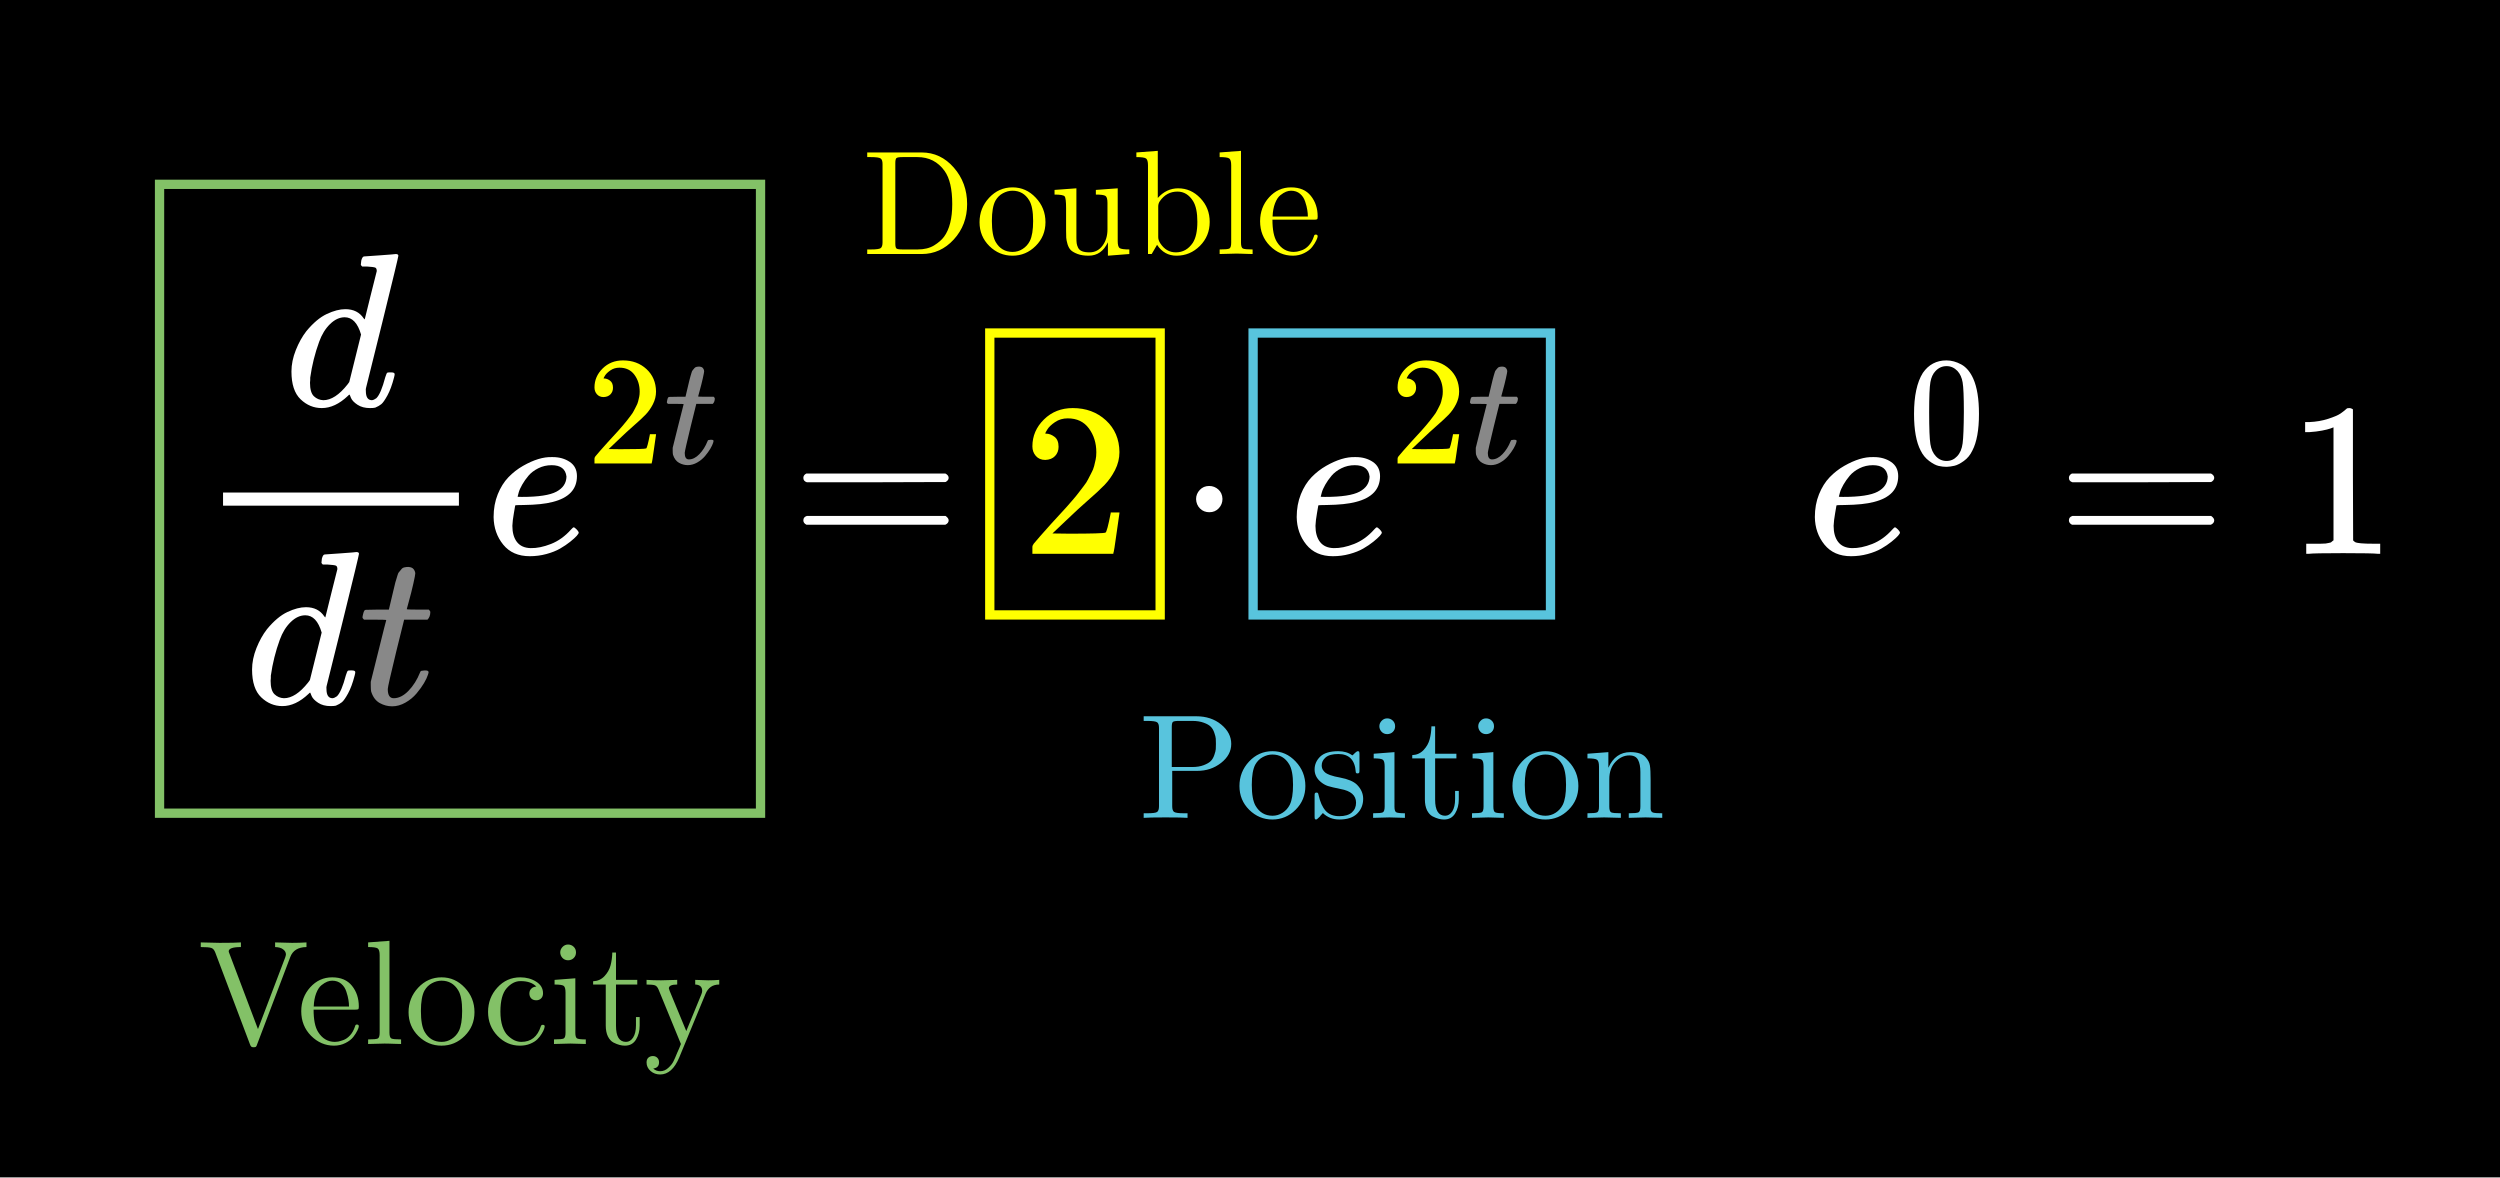
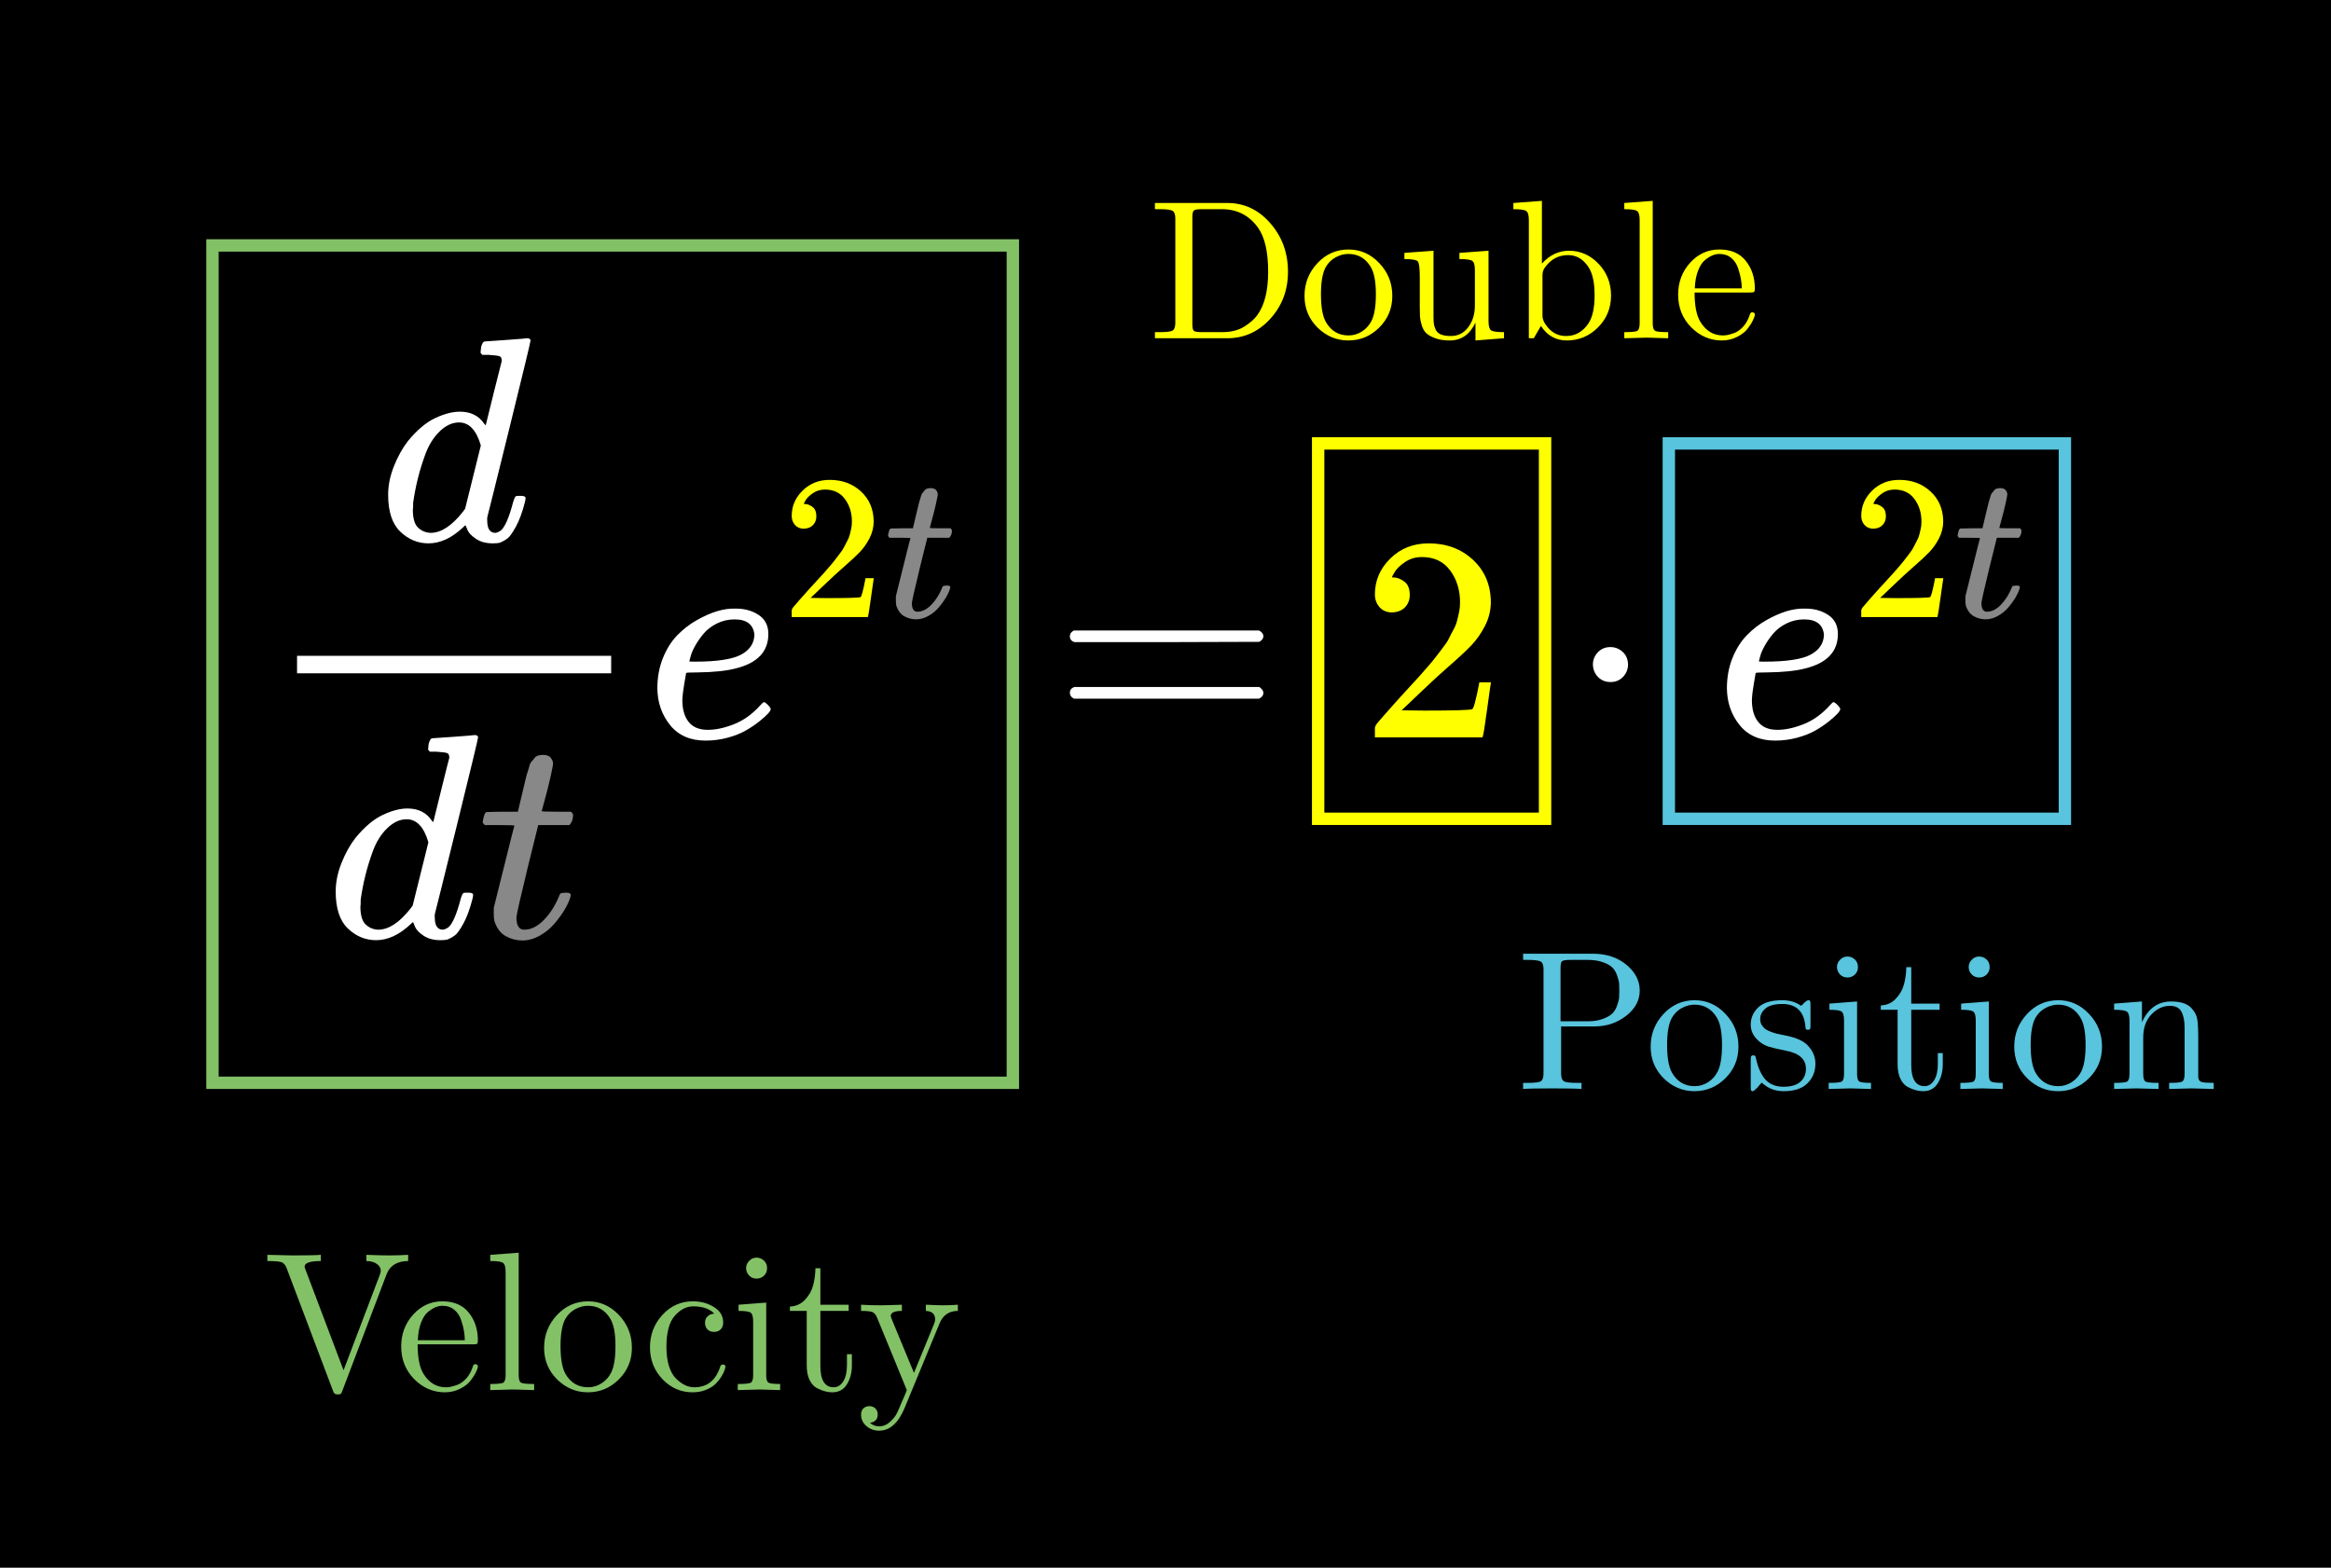
- <svg xmlns="http://www.w3.org/2000/svg" width="807" height="380" viewBox="0 0 807 380" fill="none">
-   <rect width="807" height="380" fill="black" />
+ <svg xmlns="http://www.w3.org/2000/svg" width="565" height="380" viewBox="0 0 565 380" fill="none">
+   <rect width="565" height="380" fill="black" />
  <path d="M117.534 82.777C117.58 82.777 119.271 82.659 122.605 82.424C125.938 82.188 127.652 82.047 127.746 82C128.309 82 128.591 82.188 128.591 82.565C128.591 82.895 126.877 90.005 123.45 103.896C120.022 117.788 118.261 124.875 118.167 125.157C118.073 125.44 118.05 125.793 118.097 126.217C118.097 128.194 118.754 129.183 120.069 129.183C120.492 129.136 120.961 128.924 121.478 128.548C122.464 127.606 123.426 125.346 124.365 121.767C124.647 120.825 124.882 120.331 125.07 120.283C125.164 120.236 125.398 120.213 125.774 120.213H126.056H126.337C127.042 120.213 127.394 120.401 127.394 120.778C127.394 121.013 127.323 121.39 127.183 121.908C126.572 124.263 125.868 126.17 125.07 127.629C124.271 129.089 123.614 130.031 123.098 130.455C122.581 130.879 121.924 131.255 121.125 131.585C120.75 131.679 120.186 131.726 119.435 131.726C117.839 131.726 116.501 131.373 115.421 130.667C114.341 129.96 113.636 129.23 113.308 128.477L112.885 127.418C112.838 127.37 112.744 127.394 112.603 127.488C112.509 127.582 112.416 127.676 112.322 127.771C109.551 130.408 106.734 131.726 103.87 131.726C101.287 131.726 99.01 130.784 97.038 128.901C95.066 127.017 94.08 124.027 94.08 119.93C94.08 117.67 94.55 115.363 95.489 113.008C96.428 110.654 97.555 108.629 98.869 106.934C101.076 104.25 103.283 102.39 105.49 101.354C107.697 100.318 109.692 99.8 111.476 99.8C114.106 99.8 116.078 100.789 117.393 102.766C117.627 103.049 117.745 103.143 117.745 103.049C117.792 102.86 118.426 100.294 119.646 95.35C120.867 90.405 121.525 87.792 121.619 87.509C121.619 86.897 121.454 86.52 121.125 86.379C120.797 86.238 119.881 86.12 118.379 86.026H116.9C116.618 85.744 116.477 85.555 116.477 85.461C116.477 85.367 116.524 84.919 116.618 84.119C116.853 83.224 117.158 82.777 117.534 82.777ZM116.547 107.993C115.468 104.273 113.707 102.413 111.265 102.413C109.622 102.413 108.049 103.143 106.546 104.603C105.044 106.063 103.87 107.97 103.025 110.324C101.663 114.044 100.701 117.905 100.137 121.908C100.137 122.049 100.137 122.308 100.137 122.685C100.137 123.062 100.114 123.344 100.067 123.533C100.067 125.652 100.489 127.111 101.334 127.912C102.18 128.712 103.189 129.136 104.363 129.183C106.898 129.183 109.504 127.488 112.181 124.098L112.744 123.321L116.547 107.993Z" fill="white" />
  <path d="M104.821 178.979C104.868 178.979 106.558 178.861 109.892 178.626C113.225 178.39 114.939 178.249 115.033 178.202C115.597 178.202 115.878 178.39 115.878 178.767C115.878 179.097 114.164 186.207 110.737 200.098C107.309 213.99 105.548 221.077 105.455 221.359C105.361 221.642 105.337 221.995 105.384 222.419C105.384 224.397 106.041 225.385 107.356 225.385C107.779 225.338 108.248 225.126 108.765 224.75C109.751 223.808 110.713 221.548 111.652 217.969C111.934 217.027 112.169 216.533 112.357 216.486C112.451 216.438 112.685 216.415 113.061 216.415H113.343H113.625C114.329 216.415 114.681 216.603 114.681 216.98C114.681 217.215 114.611 217.592 114.47 218.11C113.859 220.465 113.155 222.372 112.357 223.831C111.559 225.291 110.901 226.233 110.385 226.657C109.868 227.081 109.211 227.457 108.413 227.787C108.037 227.881 107.474 227.928 106.722 227.928C105.126 227.928 103.788 227.575 102.708 226.869C101.628 226.162 100.924 225.432 100.595 224.679L100.172 223.62C100.125 223.572 100.031 223.596 99.891 223.69C99.797 223.784 99.703 223.879 99.609 223.973C96.838 226.61 94.021 227.928 91.157 227.928C88.575 227.928 86.297 226.986 84.325 225.103C82.353 223.219 81.367 220.229 81.367 216.132C81.367 213.872 81.837 211.565 82.776 209.21C83.715 206.856 84.842 204.831 86.156 203.136C88.363 200.452 90.57 198.592 92.777 197.556C94.984 196.52 96.979 196.002 98.764 196.002C101.393 196.002 103.365 196.991 104.68 198.968C104.915 199.251 105.032 199.345 105.032 199.251C105.079 199.063 105.713 196.496 106.934 191.552C108.154 186.607 108.812 183.994 108.906 183.711C108.906 183.099 108.741 182.723 108.413 182.581C108.084 182.44 107.168 182.322 105.666 182.228H104.187C103.905 181.946 103.764 181.757 103.764 181.663C103.764 181.569 103.811 181.122 103.905 180.321C104.14 179.426 104.445 178.979 104.821 178.979ZM103.835 204.195C102.755 200.475 100.994 198.615 98.552 198.615C96.909 198.615 95.336 199.345 93.834 200.805C92.331 202.265 91.157 204.172 90.312 206.526C88.95 210.246 87.988 214.108 87.424 218.11C87.424 218.251 87.424 218.51 87.424 218.887C87.424 219.264 87.401 219.546 87.354 219.735C87.354 221.854 87.776 223.313 88.622 224.114C89.467 224.914 90.476 225.338 91.65 225.385C94.186 225.385 96.792 223.69 99.468 220.3L100.031 219.523L103.835 204.195Z" fill="white" />
  <path d="M117.498 200.029C117.17 199.699 117.005 199.464 117.005 199.323C117.005 199.134 117.076 198.758 117.217 198.193C117.357 197.627 117.475 197.298 117.569 197.204C117.663 196.968 117.874 196.851 118.203 196.851C118.531 196.851 119.729 196.827 121.795 196.78H125.527L126.866 191.129C127.006 190.611 127.171 189.928 127.359 189.081C127.546 188.233 127.711 187.621 127.852 187.244C127.992 186.868 128.133 186.397 128.274 185.832C128.415 185.267 128.603 184.866 128.838 184.631C129.072 184.395 129.307 184.113 129.542 183.783C129.777 183.454 130.105 183.242 130.528 183.148C130.951 183.053 131.373 183.006 131.796 183.006C132.641 183.053 133.228 183.312 133.556 183.783C133.885 184.254 134.049 184.702 134.049 185.125C134.049 185.455 133.838 186.562 133.416 188.445C132.993 190.329 132.523 192.189 132.007 194.025L131.303 196.639C131.303 196.733 132.477 196.78 134.824 196.78H138.416C138.745 197.11 138.909 197.368 138.909 197.557C138.909 198.593 138.604 199.417 137.994 200.029H130.457L127.922 210.271C126.091 217.805 125.175 221.855 125.175 222.42C125.175 224.398 125.809 225.387 127.077 225.387C128.72 225.387 130.317 224.586 131.866 222.985C133.416 221.384 134.66 219.406 135.599 217.052C135.693 216.769 135.81 216.604 135.951 216.557C136.092 216.51 136.444 216.463 137.008 216.416H137.289C137.994 216.416 138.346 216.604 138.346 216.981C138.346 217.122 138.275 217.405 138.134 217.829C137.9 218.582 137.477 219.477 136.867 220.513C136.256 221.549 135.458 222.655 134.472 223.833C133.486 225.01 132.289 225.999 130.88 226.799C129.471 227.6 128.039 228 126.584 228C125.175 228 123.837 227.647 122.569 226.94C121.301 226.234 120.386 225.01 119.822 223.268C119.729 222.891 119.682 222.255 119.682 221.36V220.089L122.147 210.2C123.79 203.561 124.635 200.217 124.682 200.17C124.682 200.076 123.485 200.029 121.09 200.029H117.498Z" fill="#888888" />
  <path d="M148.136 163.229H72V158.991H148.136V163.229Z" fill="white" />
  <path d="M159.334 166.902C159.334 164.218 159.78 161.769 160.672 159.556C161.564 157.343 162.715 155.506 164.123 154.046C165.532 152.587 167.105 151.362 168.842 150.373C170.58 149.385 172.223 148.655 173.772 148.184C175.322 147.713 176.801 147.501 178.21 147.548H178.421C180.534 147.548 182.365 148.066 183.914 149.102C185.464 150.138 186.239 151.668 186.239 153.693C186.239 157.931 183.633 160.71 178.421 162.028C176.12 162.64 172.974 162.97 168.983 163.017C167.246 163.017 166.354 163.064 166.307 163.158C166.307 163.252 166.166 164.076 165.884 165.63C165.602 167.184 165.438 168.55 165.391 169.727C165.391 171.94 165.884 173.683 166.87 174.954C167.856 176.225 169.335 176.885 171.307 176.932C173.279 176.979 175.463 176.532 177.857 175.59C180.252 174.648 182.412 173.094 184.337 170.928C184.76 170.457 185.041 170.222 185.182 170.222C185.37 170.222 185.675 170.433 186.098 170.857C186.52 171.281 186.755 171.611 186.802 171.846C186.849 172.082 186.638 172.458 186.168 172.976C185.699 173.494 184.994 174.13 184.055 174.883C183.116 175.637 182.036 176.367 180.815 177.073C179.595 177.779 178.116 178.368 176.378 178.839C174.641 179.31 172.857 179.545 171.026 179.545C167.316 179.545 164.452 178.297 162.433 175.802C160.414 173.306 159.381 170.339 159.334 166.902ZM182.858 153.835C182.576 151.386 180.98 150.162 178.069 150.162C176.519 150.162 175.087 150.491 173.772 151.15C172.458 151.81 171.401 152.61 170.603 153.552C169.805 154.494 169.124 155.459 168.561 156.448C167.997 157.437 167.621 158.284 167.434 158.991C167.246 159.697 167.128 160.144 167.081 160.333C167.081 160.38 167.551 160.403 168.49 160.403C173.796 160.403 177.505 159.838 179.618 158.708C181.731 157.578 182.811 155.954 182.858 153.835Z" fill="white" />
  <path d="M194.836 128.173C193.939 128.173 193.226 127.873 192.694 127.274C192.163 126.675 191.898 125.943 191.898 125.077C191.898 122.713 192.777 120.666 194.537 118.935C196.296 117.203 198.487 116.338 201.11 116.338C204.131 116.338 206.654 117.27 208.679 119.134C210.703 120.999 211.733 123.412 211.766 126.375C211.766 127.807 211.434 129.172 210.77 130.47C210.106 131.769 209.309 132.901 208.38 133.866C207.45 134.831 206.122 136.063 204.396 137.561C203.201 138.593 201.541 140.125 199.417 142.156L196.479 144.952L200.263 145.002C205.475 145.002 208.247 144.919 208.579 144.753C208.811 144.686 209.21 143.204 209.774 140.308V140.158H211.766V140.308C211.733 140.408 211.517 141.923 211.118 144.852C210.72 147.782 210.471 149.314 210.372 149.447V149.597H191.898V148.648V148.048C191.898 147.815 191.997 147.566 192.197 147.299C192.396 147.033 192.894 146.45 193.69 145.552C194.653 144.486 195.483 143.554 196.18 142.755C196.479 142.422 197.043 141.806 197.873 140.907C198.703 140.008 199.267 139.392 199.566 139.06C199.865 138.727 200.346 138.177 201.01 137.412C201.674 136.646 202.139 136.08 202.404 135.714C202.67 135.348 203.052 134.848 203.55 134.216C204.048 133.583 204.396 133.05 204.595 132.618C204.795 132.185 205.044 131.702 205.342 131.169C205.641 130.637 205.857 130.104 205.99 129.571C206.122 129.039 206.239 128.539 206.338 128.073C206.438 127.607 206.488 127.058 206.488 126.425C206.488 124.328 205.923 122.513 204.795 120.982C203.666 119.451 202.056 118.685 199.964 118.685C198.869 118.685 197.906 118.968 197.076 119.534C196.246 120.1 195.666 120.649 195.334 121.182C195.002 121.714 194.836 122.031 194.836 122.131C194.836 122.164 194.919 122.181 195.085 122.181C195.682 122.181 196.296 122.414 196.927 122.88C197.558 123.346 197.873 124.111 197.873 125.177C197.873 126.009 197.608 126.708 197.076 127.274C196.545 127.84 195.798 128.14 194.836 128.173Z" fill="#FFFF00" />
  <path d="M215.6 130.37C215.368 130.137 215.251 129.971 215.251 129.871C215.251 129.738 215.301 129.471 215.401 129.072C215.5 128.672 215.583 128.439 215.65 128.373C215.716 128.206 215.866 128.123 216.098 128.123C216.33 128.123 217.177 128.106 218.637 128.073H221.277L222.223 124.078C222.322 123.712 222.438 123.229 222.571 122.63C222.704 122.031 222.82 121.598 222.92 121.332C223.019 121.065 223.119 120.732 223.219 120.333C223.318 119.933 223.451 119.65 223.617 119.484C223.783 119.317 223.949 119.118 224.115 118.885C224.281 118.652 224.513 118.502 224.812 118.435C225.111 118.369 225.409 118.335 225.708 118.335C226.306 118.369 226.721 118.552 226.953 118.885C227.185 119.218 227.302 119.534 227.302 119.833C227.302 120.066 227.152 120.849 226.854 122.181C226.555 123.512 226.223 124.827 225.858 126.126L225.36 127.973C225.36 128.04 226.19 128.073 227.849 128.073H230.389C230.621 128.306 230.738 128.489 230.738 128.623C230.738 129.355 230.522 129.938 230.09 130.37H224.762L222.97 137.611C221.675 142.938 221.028 145.801 221.028 146.201C221.028 147.599 221.476 148.298 222.372 148.298C223.534 148.298 224.663 147.732 225.758 146.6C226.854 145.468 227.733 144.07 228.397 142.405C228.464 142.206 228.547 142.089 228.646 142.056C228.746 142.023 228.995 141.989 229.393 141.956H229.592C230.09 141.956 230.339 142.089 230.339 142.355C230.339 142.455 230.289 142.655 230.19 142.955C230.024 143.487 229.725 144.12 229.293 144.852C228.862 145.585 228.298 146.367 227.6 147.199C226.903 148.032 226.057 148.731 225.061 149.297C224.065 149.863 223.053 150.146 222.023 150.146C221.028 150.146 220.081 149.896 219.185 149.397C218.289 148.897 217.642 148.032 217.243 146.8C217.177 146.534 217.144 146.084 217.144 145.452V144.553L218.886 137.561C220.048 132.867 220.646 130.504 220.679 130.47C220.679 130.404 219.833 130.37 218.139 130.37H215.6Z" fill="#888888" />
  <path d="M259.318 154.258C259.318 153.646 259.646 153.175 260.304 152.846H305.168C305.872 153.222 306.225 153.693 306.225 154.258C306.225 154.776 305.896 155.224 305.239 155.6L282.842 155.671H260.445C259.693 155.436 259.318 154.965 259.318 154.258ZM259.318 167.961C259.318 167.255 259.693 166.784 260.445 166.549H305.239C305.896 167.02 306.225 167.49 306.225 167.961C306.225 168.573 305.872 169.044 305.168 169.374H260.304C259.646 169.044 259.318 168.573 259.318 167.961Z" fill="white" />
  <path d="M337.411 148.466C336.143 148.466 335.134 148.043 334.383 147.195C333.631 146.347 333.256 145.311 333.256 144.087C333.256 140.744 334.5 137.848 336.989 135.399C339.477 132.95 342.576 131.726 346.286 131.726C350.558 131.726 354.127 133.045 356.991 135.682C359.855 138.319 361.311 141.733 361.358 145.924C361.358 147.948 360.888 149.879 359.949 151.716C359.01 153.552 357.883 155.153 356.568 156.519C355.254 157.884 353.376 159.627 350.934 161.746C349.244 163.205 346.896 165.371 343.891 168.244L339.735 172.199L345.088 172.27C352.46 172.27 356.381 172.152 356.85 171.917C357.179 171.823 357.742 169.727 358.54 165.63V165.418H361.358V165.63C361.311 165.772 361.006 167.914 360.442 172.058C359.879 176.202 359.526 178.368 359.386 178.556V178.768H333.256V177.426V176.579C333.256 176.249 333.397 175.896 333.678 175.519C333.96 175.142 334.664 174.318 335.791 173.047C337.153 171.54 338.327 170.222 339.313 169.091C339.735 168.621 340.534 167.749 341.708 166.478C342.881 165.207 343.68 164.335 344.102 163.865C344.525 163.394 345.206 162.617 346.145 161.534C347.084 160.451 347.741 159.65 348.117 159.132C348.492 158.614 349.032 157.908 349.737 157.013C350.441 156.118 350.934 155.365 351.216 154.753C351.497 154.141 351.85 153.458 352.272 152.704C352.695 151.951 353 151.198 353.188 150.444C353.376 149.691 353.54 148.984 353.681 148.325C353.822 147.666 353.892 146.889 353.892 145.994C353.892 143.028 353.094 140.461 351.497 138.295C349.901 136.129 347.624 135.046 344.666 135.046C343.116 135.046 341.754 135.446 340.581 136.247C339.407 137.047 338.585 137.824 338.116 138.578C337.646 139.331 337.411 139.778 337.411 139.92C337.411 139.967 337.529 139.99 337.763 139.99C338.609 139.99 339.477 140.32 340.369 140.979C341.261 141.638 341.708 142.722 341.708 144.228C341.708 145.406 341.332 146.394 340.581 147.195C339.829 147.995 338.773 148.419 337.411 148.466Z" fill="#FFFF00" />
  <path d="M386.093 161.11C386.093 159.98 386.492 158.991 387.29 158.143C388.088 157.296 389.098 156.872 390.319 156.872C391.446 156.872 392.432 157.249 393.277 158.002C394.122 158.755 394.568 159.768 394.615 161.039C394.615 162.216 394.216 163.229 393.418 164.076C392.62 164.924 391.61 165.348 390.389 165.348C389.168 165.348 388.159 164.948 387.361 164.147C386.562 163.347 386.14 162.334 386.093 161.11Z" fill="white" />
  <path d="M418.576 166.902C418.576 164.218 419.022 161.769 419.914 159.556C420.806 157.343 421.956 155.506 423.365 154.046C424.774 152.587 426.346 151.362 428.084 150.373C429.821 149.385 431.464 148.655 433.014 148.184C434.563 147.713 436.042 147.501 437.451 147.548H437.662C439.775 147.548 441.606 148.066 443.156 149.102C444.705 150.138 445.48 151.668 445.48 153.693C445.48 157.931 442.874 160.71 437.662 162.028C435.362 162.64 432.216 162.97 428.225 163.017C426.487 163.017 425.595 163.064 425.548 163.158C425.548 163.252 425.407 164.076 425.126 165.63C424.844 167.184 424.68 168.55 424.633 169.727C424.633 171.94 425.126 173.683 426.112 174.954C427.098 176.225 428.577 176.885 430.549 176.932C432.521 176.979 434.704 176.532 437.099 175.59C439.494 174.648 441.653 173.094 443.579 170.928C444.001 170.457 444.283 170.222 444.424 170.222C444.612 170.222 444.917 170.433 445.339 170.857C445.762 171.281 445.997 171.611 446.044 171.846C446.091 172.082 445.879 172.458 445.41 172.976C444.94 173.494 444.236 174.13 443.297 174.883C442.358 175.637 441.278 176.367 440.057 177.073C438.836 177.779 437.357 178.368 435.62 178.839C433.883 179.31 432.098 179.545 430.267 179.545C426.558 179.545 423.694 178.297 421.675 175.802C419.656 173.306 418.623 170.339 418.576 166.902ZM442.099 153.835C441.818 151.386 440.221 150.162 437.31 150.162C435.761 150.162 434.329 150.491 433.014 151.15C431.699 151.81 430.643 152.61 429.845 153.552C429.046 154.494 428.365 155.459 427.802 156.448C427.239 157.437 426.863 158.284 426.675 158.991C426.487 159.697 426.37 160.144 426.323 160.333C426.323 160.38 426.793 160.403 427.732 160.403C433.037 160.403 436.747 159.838 438.86 158.708C440.973 157.578 442.053 155.954 442.099 153.835Z" fill="white" />
  <path d="M454.077 128.173C453.181 128.173 452.467 127.873 451.936 127.274C451.405 126.675 451.139 125.943 451.139 125.077C451.139 122.713 452.019 120.666 453.778 118.935C455.538 117.203 457.729 116.338 460.351 116.338C463.372 116.338 465.895 117.27 467.92 119.134C469.945 120.999 470.974 123.412 471.007 126.375C471.007 127.807 470.675 129.172 470.011 130.47C469.347 131.769 468.551 132.901 467.621 133.866C466.692 134.831 465.364 136.063 463.638 137.561C462.443 138.593 460.783 140.125 458.658 142.156L455.72 144.952L459.505 145.002C464.717 145.002 467.488 144.919 467.82 144.753C468.053 144.686 468.451 143.204 469.016 140.308V140.158H471.007V140.308C470.974 140.408 470.758 141.923 470.36 144.852C469.962 147.782 469.713 149.314 469.613 149.447V149.597H451.139V148.648V148.048C451.139 147.815 451.239 147.566 451.438 147.299C451.637 147.033 452.135 146.45 452.932 145.552C453.895 144.486 454.724 143.554 455.422 142.755C455.72 142.422 456.285 141.806 457.115 140.907C457.945 140.008 458.509 139.392 458.808 139.06C459.106 138.727 459.588 138.177 460.252 137.412C460.916 136.646 461.38 136.08 461.646 135.714C461.911 135.348 462.293 134.848 462.791 134.216C463.289 133.583 463.638 133.05 463.837 132.618C464.036 132.185 464.285 131.702 464.584 131.169C464.883 130.637 465.098 130.104 465.231 129.571C465.364 129.039 465.48 128.539 465.58 128.073C465.679 127.607 465.729 127.058 465.729 126.425C465.729 124.328 465.165 122.513 464.036 120.982C462.907 119.451 461.297 118.685 459.206 118.685C458.11 118.685 457.148 118.968 456.318 119.534C455.488 120.1 454.907 120.649 454.575 121.182C454.243 121.714 454.077 122.031 454.077 122.131C454.077 122.164 454.16 122.181 454.326 122.181C454.924 122.181 455.538 122.414 456.169 122.88C456.799 123.346 457.115 124.111 457.115 125.177C457.115 126.009 456.849 126.708 456.318 127.274C455.787 127.84 455.04 128.14 454.077 128.173Z" fill="#FFFF00" />
  <path d="M474.841 130.37C474.609 130.137 474.493 129.971 474.493 129.871C474.493 129.738 474.543 129.471 474.642 129.072C474.742 128.672 474.825 128.439 474.891 128.373C474.958 128.206 475.107 128.123 475.339 128.123C475.572 128.123 476.418 128.106 477.879 128.073H480.518L481.464 124.078C481.564 123.712 481.68 123.229 481.813 122.63C481.945 122.031 482.062 121.598 482.161 121.332C482.261 121.065 482.36 120.732 482.46 120.333C482.56 119.933 482.692 119.65 482.858 119.484C483.024 119.317 483.19 119.118 483.356 118.885C483.522 118.652 483.755 118.502 484.053 118.435C484.352 118.369 484.651 118.335 484.95 118.335C485.547 118.369 485.962 118.552 486.195 118.885C486.427 119.218 486.543 119.534 486.543 119.833C486.543 120.066 486.394 120.849 486.095 122.181C485.796 123.512 485.464 124.827 485.099 126.126L484.601 127.973C484.601 128.04 485.431 128.073 487.091 128.073H489.63C489.863 128.306 489.979 128.489 489.979 128.623C489.979 129.355 489.763 129.938 489.332 130.37H484.004L482.211 137.611C480.916 142.938 480.269 145.801 480.269 146.201C480.269 147.599 480.717 148.298 481.614 148.298C482.775 148.298 483.904 147.732 485 146.6C486.095 145.468 486.975 144.07 487.639 142.405C487.705 142.206 487.788 142.089 487.888 142.056C487.987 142.023 488.236 141.989 488.635 141.956H488.834C489.332 141.956 489.581 142.089 489.581 142.355C489.581 142.455 489.531 142.655 489.431 142.955C489.265 143.487 488.966 144.12 488.535 144.852C488.103 145.585 487.539 146.367 486.842 147.199C486.145 148.032 485.298 148.731 484.302 149.297C483.307 149.863 482.294 150.146 481.265 150.146C480.269 150.146 479.323 149.896 478.427 149.397C477.53 148.897 476.883 148.032 476.485 146.8C476.418 146.534 476.385 146.084 476.385 145.452V144.553L478.128 137.561C479.29 132.867 479.887 130.504 479.921 130.47C479.921 130.404 479.074 130.37 477.381 130.37H474.841Z" fill="#888888" />
-   <path d="M585.835 166.902C585.835 164.218 586.281 161.769 587.173 159.556C588.065 157.343 589.215 155.506 590.624 154.046C592.033 152.587 593.605 151.362 595.343 150.373C597.08 149.385 598.723 148.655 600.273 148.184C601.822 147.713 603.301 147.501 604.71 147.548H604.921C607.034 147.548 608.865 148.066 610.415 149.102C611.964 150.138 612.739 151.668 612.739 153.693C612.739 157.931 610.133 160.71 604.921 162.028C602.621 162.64 599.475 162.97 595.484 163.017C593.746 163.017 592.854 163.064 592.807 163.158C592.807 163.252 592.666 164.076 592.385 165.63C592.103 167.184 591.939 168.55 591.892 169.727C591.892 171.94 592.385 173.683 593.371 174.954C594.357 176.225 595.836 176.885 597.808 176.932C599.78 176.979 601.963 176.532 604.358 175.59C606.753 174.648 608.912 173.094 610.838 170.928C611.26 170.457 611.542 170.222 611.683 170.222C611.871 170.222 612.176 170.433 612.598 170.857C613.021 171.281 613.256 171.611 613.303 171.846C613.35 172.082 613.138 172.458 612.669 172.976C612.199 173.494 611.495 174.13 610.556 174.883C609.617 175.637 608.537 176.367 607.316 177.073C606.095 177.779 604.616 178.368 602.879 178.839C601.142 179.31 599.357 179.545 597.526 179.545C593.817 179.545 590.953 178.297 588.934 175.802C586.915 173.306 585.882 170.339 585.835 166.902ZM609.358 153.835C609.077 151.386 607.48 150.162 604.569 150.162C603.02 150.162 601.588 150.491 600.273 151.15C598.958 151.81 597.902 152.61 597.104 153.552C596.305 154.494 595.624 155.459 595.061 156.448C594.498 157.437 594.122 158.284 593.934 158.991C593.746 159.697 593.629 160.144 593.582 160.333C593.582 160.38 594.052 160.403 594.991 160.403C600.296 160.403 604.006 159.838 606.119 158.708C608.232 157.578 609.312 155.954 609.358 153.835Z" fill="white" />
-   <path d="M620.689 120.383C622.548 117.686 625.087 116.338 628.307 116.338C629.901 116.338 631.494 116.771 633.088 117.636C634.681 118.502 635.976 120.033 636.972 122.23C638.2 124.994 638.814 128.789 638.814 133.616C638.814 138.777 638.1 142.722 636.673 145.452C636.009 146.85 635.096 147.965 633.934 148.798C632.772 149.63 631.76 150.146 630.897 150.346C630.034 150.545 629.187 150.662 628.357 150.695C627.494 150.695 626.631 150.595 625.768 150.396C624.905 150.196 623.892 149.663 622.73 148.798C621.569 147.932 620.656 146.817 619.992 145.452C618.564 142.722 617.851 138.777 617.851 133.616C617.851 127.824 618.797 123.412 620.689 120.383ZM631.893 119.783C630.897 118.718 629.718 118.185 628.357 118.185C626.963 118.185 625.768 118.718 624.772 119.783C623.942 120.649 623.394 121.848 623.129 123.379C622.863 124.91 622.73 128.106 622.73 132.967C622.73 138.227 622.863 141.69 623.129 143.354C623.394 145.019 623.992 146.334 624.921 147.299C625.851 148.298 626.996 148.798 628.357 148.798C629.685 148.798 630.814 148.298 631.743 147.299C632.706 146.301 633.303 144.902 633.536 143.105C633.768 141.307 633.901 137.928 633.934 132.967C633.934 128.14 633.801 124.96 633.536 123.429C633.27 121.898 632.722 120.682 631.893 119.783Z" fill="white" />
-   <path d="M667.844 154.258C667.844 153.646 668.173 153.175 668.83 152.846H713.695C714.399 153.222 714.751 153.693 714.751 154.258C714.751 154.776 714.422 155.224 713.765 155.6L691.368 155.671H668.971C668.22 155.436 667.844 154.965 667.844 154.258ZM667.844 167.961C667.844 167.255 668.22 166.784 668.971 166.549H713.765C714.422 167.02 714.751 167.49 714.751 167.961C714.751 168.573 714.399 169.044 713.695 169.374H668.83C668.173 169.044 667.844 168.573 667.844 167.961Z" fill="white" />
-   <path d="M753.255 137.942L752.34 138.295C751.683 138.531 750.743 138.766 749.523 139.001C748.302 139.237 746.94 139.402 745.438 139.496H744.099V136.247H745.438C747.645 136.153 749.687 135.799 751.565 135.187C753.443 134.575 754.758 134.01 755.509 133.492C756.261 132.974 756.918 132.456 757.481 131.938C757.575 131.797 757.857 131.726 758.327 131.726C758.749 131.726 759.148 131.867 759.524 132.15V153.269L759.594 174.46C759.923 174.789 760.205 175.001 760.439 175.095C760.674 175.19 761.238 175.284 762.13 175.378C763.022 175.472 764.477 175.519 766.496 175.519H768.328V178.768H767.553C766.567 178.627 762.834 178.556 756.354 178.556C749.969 178.556 746.283 178.627 745.297 178.768H744.452V175.519H746.283C747.316 175.519 748.208 175.519 748.959 175.519C749.71 175.519 750.297 175.496 750.72 175.448C751.143 175.401 751.518 175.331 751.847 175.237C752.176 175.142 752.363 175.095 752.41 175.095C752.457 175.095 752.598 174.978 752.833 174.742C753.068 174.507 753.209 174.413 753.255 174.46V137.942Z" fill="white" />
  <rect x="51.5" y="59.5" width="194" height="203" stroke="#83C167" stroke-width="3" />
  <path d="M64.805 305.711V304.211C68.258 304.305 70.289 304.352 70.898 304.352C74.32 304.352 76.609 304.305 77.766 304.211V305.711C75.141 305.711 73.828 306.172 73.828 307.094C73.828 307.219 73.922 307.508 74.109 307.961L83.273 332.195L92.062 309.062C92.219 308.578 92.297 308.258 92.297 308.102C92.297 307.461 92 306.914 91.406 306.461C90.828 305.992 89.961 305.742 88.805 305.711V304.211C91.305 304.305 93.125 304.352 94.266 304.352C95.891 304.352 97.445 304.305 98.93 304.211V305.711C96.242 305.742 94.5 306.812 93.703 308.922L82.992 337.141C82.867 337.531 82.742 337.781 82.617 337.891C82.492 338 82.234 338.055 81.844 338.055C81.531 338.055 81.289 337.992 81.117 337.867C80.961 337.742 80.805 337.453 80.648 337L69.516 307.539C69.203 306.68 68.766 306.164 68.203 305.992C67.641 305.805 66.508 305.711 64.805 305.711ZM97.242 326.43C97.242 323.414 98.211 320.836 100.148 318.695C102.086 316.555 104.445 315.484 107.227 315.484C110.039 315.484 112.172 316.398 113.625 318.227C115.094 320.055 115.828 322.281 115.828 324.906C115.828 325.391 115.766 325.68 115.641 325.773C115.516 325.867 115.18 325.914 114.633 325.914H101.227C101.227 329.18 101.711 331.578 102.68 333.109C104.023 335.25 105.828 336.32 108.094 336.32C108.406 336.32 108.75 336.289 109.125 336.227C109.5 336.164 110.07 336 110.836 335.734C111.602 335.453 112.32 334.945 112.992 334.211C113.664 333.477 114.195 332.531 114.586 331.375C114.68 330.922 114.883 330.703 115.195 330.719C115.617 330.719 115.828 330.906 115.828 331.281C115.828 331.562 115.672 332.023 115.359 332.664C115.062 333.289 114.625 333.977 114.047 334.727C113.469 335.477 112.617 336.133 111.492 336.695C110.383 337.258 109.156 337.539 107.812 337.539C105 337.539 102.531 336.477 100.406 334.352C98.297 332.211 97.242 329.57 97.242 326.43ZM101.273 324.906H112.664C112.664 324.234 112.602 323.523 112.477 322.773C112.367 322.023 112.141 321.133 111.797 320.102C111.469 319.055 110.914 318.203 110.133 317.547C109.352 316.891 108.383 316.562 107.227 316.562C106.711 316.562 106.172 316.672 105.609 316.891C105.062 317.109 104.453 317.484 103.781 318.016C103.109 318.547 102.539 319.414 102.07 320.617C101.602 321.82 101.336 323.25 101.273 324.906ZM118.828 337V335.523C120.531 335.523 121.578 335.422 121.969 335.219C122.359 335 122.555 334.375 122.555 333.344V308.383C122.555 307.195 122.344 306.453 121.922 306.156C121.516 305.859 120.484 305.711 118.828 305.711V304.211L125.719 303.695V333.344C125.719 334.375 125.922 335 126.328 335.219C126.734 335.422 127.781 335.523 129.469 335.523V337C129.078 337 128.477 336.984 127.664 336.953C126.852 336.922 126.148 336.898 125.555 336.883C124.961 336.867 124.492 336.859 124.148 336.859C123.773 336.859 122 336.906 118.828 337ZM135.047 334.422C132.938 332.328 131.883 329.766 131.883 326.734C131.883 323.688 132.914 321.055 134.977 318.836C137.055 316.602 139.578 315.484 142.547 315.484C145.453 315.484 147.945 316.594 150.023 318.812C152.117 321.016 153.164 323.656 153.164 326.734C153.164 329.75 152.109 332.305 150 334.398C147.906 336.492 145.406 337.539 142.5 337.539C139.656 337.539 137.172 336.5 135.047 334.422ZM135.867 326.336C135.867 329.445 136.273 331.703 137.086 333.109C138.336 335.25 140.156 336.32 142.547 336.32C143.734 336.32 144.82 336 145.805 335.359C146.805 334.719 147.578 333.859 148.125 332.781C148.828 331.375 149.18 329.227 149.18 326.336C149.18 323.258 148.758 321.039 147.914 319.68C146.664 317.602 144.859 316.562 142.5 316.562C141.469 316.562 140.445 316.836 139.43 317.383C138.43 317.914 137.625 318.711 137.016 319.773C136.25 321.18 135.867 323.367 135.867 326.336ZM160.594 334.375C158.562 332.25 157.547 329.672 157.547 326.641C157.547 323.594 158.547 320.977 160.547 318.789C162.547 316.586 165.016 315.484 167.953 315.484C169.906 315.484 171.617 315.953 173.086 316.891C174.555 317.812 175.289 319.062 175.289 320.641C175.289 321.344 175.078 321.898 174.656 322.305C174.25 322.695 173.727 322.891 173.086 322.891C172.414 322.891 171.875 322.688 171.469 322.281C171.078 321.859 170.883 321.328 170.883 320.688C170.883 320.406 170.93 320.125 171.023 319.844C171.117 319.562 171.336 319.273 171.68 318.977C172.039 318.68 172.523 318.508 173.133 318.461C171.992 317.289 170.312 316.703 168.094 316.703C168.062 316.703 168.031 316.703 168 316.703C166.375 316.703 164.891 317.469 163.547 319C162.203 320.531 161.531 323.047 161.531 326.547C161.531 328.375 161.75 329.961 162.188 331.305C162.641 332.633 163.234 333.641 163.969 334.328C164.703 335.016 165.43 335.523 166.148 335.852C166.867 336.164 167.578 336.32 168.281 336.32C171.422 336.32 173.523 334.641 174.586 331.281C174.68 330.969 174.883 330.812 175.195 330.812C175.617 330.812 175.828 330.969 175.828 331.281C175.828 331.438 175.766 331.719 175.641 332.125C175.516 332.531 175.258 333.055 174.867 333.695C174.477 334.336 174 334.938 173.438 335.5C172.891 336.047 172.125 336.523 171.141 336.93C170.172 337.336 169.078 337.539 167.859 337.539C165.047 337.539 162.625 336.484 160.594 334.375ZM178.828 337V335.523C180.531 335.523 181.578 335.422 181.969 335.219C182.359 335 182.555 334.375 182.555 333.344V320.43C182.555 319.242 182.352 318.508 181.945 318.227C181.555 317.945 180.578 317.805 179.016 317.805V316.305L185.719 315.789V333.391C185.719 334.344 185.891 334.938 186.234 335.172C186.578 335.406 187.531 335.523 189.094 335.523V337C185.828 336.906 184.164 336.859 184.102 336.859C183.664 336.859 181.906 336.906 178.828 337ZM180.844 307.422C180.844 306.781 181.086 306.203 181.57 305.688C182.07 305.156 182.672 304.891 183.375 304.891C184.078 304.891 184.68 305.133 185.18 305.617C185.68 306.086 185.93 306.695 185.93 307.445C185.93 308.18 185.68 308.789 185.18 309.273C184.68 309.742 184.078 309.977 183.375 309.977C182.641 309.977 182.031 309.719 181.547 309.203C181.078 308.688 180.844 308.094 180.844 307.422ZM191.461 317.805V316.75C192.93 316.688 194.148 316.141 195.117 315.109C196.102 314.062 196.758 312.898 197.086 311.617C197.43 310.336 197.617 308.953 197.648 307.469H198.844V316.305H205.711V317.805H198.844V331.141C198.844 334.594 199.922 336.32 202.078 336.32C203 336.32 203.766 335.852 204.375 334.914C204.984 333.961 205.289 332.641 205.289 330.953V328.305H206.484V331.047C206.484 332.781 206.086 334.297 205.289 335.594C204.492 336.891 203.305 337.539 201.727 337.539C201.148 337.539 200.57 337.461 199.992 337.305C199.43 337.164 198.773 336.906 198.023 336.531C197.289 336.141 196.688 335.477 196.219 334.539C195.766 333.586 195.539 332.422 195.539 331.047V317.805H191.461ZM208.711 342.953C208.711 342.281 208.906 341.766 209.297 341.406C209.703 341.062 210.18 340.891 210.727 340.891C211.305 340.891 211.781 341.07 212.156 341.43C212.547 341.805 212.742 342.297 212.742 342.906C212.742 344.094 212.117 344.766 210.867 344.922C211.477 345.5 212.227 345.789 213.117 345.789C214.07 345.789 214.93 345.438 215.695 344.734C216.477 344.031 217.031 343.344 217.359 342.672C217.703 342 218.117 341.055 218.602 339.836C219.055 338.883 219.453 337.938 219.797 337L212.602 319.469C212.289 318.703 211.891 318.234 211.406 318.062C210.922 317.891 210.023 317.805 208.711 317.805V316.305C210.148 316.398 211.703 316.445 213.375 316.445C214.359 316.445 216.102 316.398 218.602 316.305V317.805C216.805 317.805 215.906 318.219 215.906 319.047C215.906 319.141 216 319.43 216.188 319.914L221.531 332.828L226.383 321.016C226.57 320.562 226.664 320.18 226.664 319.867C226.664 318.555 225.914 317.867 224.414 317.805V316.305C226.523 316.398 227.914 316.445 228.586 316.445C229.898 316.445 231.094 316.398 232.172 316.305V317.805C230.031 317.805 228.547 318.828 227.719 320.875L219.258 341.359C217.727 345 215.68 346.828 213.117 346.844C211.898 346.844 210.859 346.469 210 345.719C209.141 344.969 208.711 344.047 208.711 342.953Z" fill="#83C167" />
  <path d="M279.938 82V80.523H281.086C282.82 80.523 283.883 80.383 284.273 80.102C284.68 79.805 284.883 79.188 284.883 78.25V52.961C284.883 52.039 284.68 51.438 284.273 51.156C283.867 50.859 282.805 50.711 281.086 50.711H279.938V49.211H297.492C301.586 49.211 305.055 50.844 307.898 54.109C310.758 57.375 312.188 61.297 312.188 65.875C312.188 70.359 310.75 74.172 307.875 77.312C305.016 80.438 301.555 82 297.492 82H279.938ZM289.008 78.602C289.008 79.43 289.125 79.961 289.359 80.195C289.594 80.414 290.258 80.523 291.352 80.523H296.203C298.312 80.523 300.078 80.094 301.5 79.234C302.922 78.359 304 77.422 304.734 76.422C306.5 74.016 307.383 70.5 307.383 65.875C307.383 61.016 306.555 57.445 304.898 55.164C302.758 52.195 299.844 50.711 296.156 50.711H291.352C290.258 50.711 289.594 50.82 289.359 51.039C289.125 51.258 289.008 51.789 289.008 52.633V78.602ZM319.359 79.422C317.25 77.328 316.195 74.766 316.195 71.734C316.195 68.688 317.227 66.055 319.289 63.836C321.367 61.602 323.891 60.484 326.859 60.484C329.766 60.484 332.258 61.594 334.336 63.812C336.43 66.016 337.477 68.656 337.477 71.734C337.477 74.75 336.422 77.305 334.312 79.398C332.219 81.492 329.719 82.539 326.812 82.539C323.969 82.539 321.484 81.5 319.359 79.422ZM320.18 71.336C320.18 74.445 320.586 76.703 321.398 78.109C322.648 80.25 324.469 81.32 326.859 81.32C328.047 81.32 329.133 81 330.117 80.359C331.117 79.719 331.891 78.859 332.438 77.781C333.141 76.375 333.492 74.227 333.492 71.336C333.492 68.258 333.07 66.039 332.227 64.68C330.977 62.602 329.172 61.562 326.812 61.562C325.781 61.562 324.758 61.836 323.742 62.383C322.742 62.914 321.938 63.711 321.328 64.773C320.562 66.18 320.18 68.367 320.18 71.336ZM340.406 62.805V61.305L347.461 60.789V76.727C347.461 77.492 347.492 78.102 347.555 78.555C347.617 78.992 347.773 79.469 348.023 79.984C348.289 80.5 348.719 80.875 349.312 81.109C349.922 81.344 350.711 81.461 351.68 81.461C353.414 81.461 354.812 80.75 355.875 79.328C356.953 77.906 357.492 76.141 357.492 74.031V65.477C357.492 64.289 357.281 63.547 356.859 63.25C356.438 62.953 355.398 62.805 353.742 62.805V61.305L360.797 60.789V77.828C360.797 79.016 361 79.766 361.406 80.078C361.828 80.375 362.875 80.523 364.547 80.523V82L357.633 82.539V78.203C356.289 81.078 354.227 82.523 351.445 82.539C350.039 82.539 348.852 82.359 347.883 82C346.93 81.641 346.211 81.242 345.727 80.805C345.242 80.352 344.867 79.695 344.602 78.836C344.352 77.977 344.211 77.281 344.18 76.75C344.148 76.219 344.133 75.438 344.133 74.406V67.211C344.133 65.039 343.977 63.766 343.664 63.391C343.352 63 342.266 62.805 340.406 62.805ZM366.82 50.711V49.211L373.734 48.695V63.906C375.594 61.828 377.789 60.789 380.32 60.789C383.07 60.789 385.453 61.844 387.469 63.953C389.484 66.062 390.492 68.625 390.492 71.641C390.492 74.688 389.438 77.266 387.328 79.375C385.219 81.484 382.703 82.539 379.781 82.539C377.125 82.539 375.031 81.367 373.5 79.023C372.375 80.977 371.797 81.969 371.766 82H370.57V53.383C370.57 52.195 370.359 51.453 369.938 51.156C369.516 50.859 368.477 50.711 366.82 50.711ZM373.875 76.539C373.875 77.211 374.102 77.883 374.555 78.555C375.82 80.492 377.484 81.461 379.547 81.461C379.562 81.461 379.578 81.461 379.594 81.461C381.828 81.461 383.641 80.438 385.031 78.391C386.016 76.859 386.508 74.594 386.508 71.594C386.508 68.625 386.047 66.398 385.125 64.914C383.844 62.867 382.164 61.844 380.086 61.844C377.742 61.844 375.852 62.867 374.414 64.914C374.055 65.43 373.875 66.008 373.875 66.648V76.539ZM393.703 82V80.523C395.406 80.523 396.453 80.422 396.844 80.219C397.234 80 397.43 79.375 397.43 78.344V53.383C397.43 52.195 397.219 51.453 396.797 51.156C396.391 50.859 395.359 50.711 393.703 50.711V49.211L400.594 48.695V78.344C400.594 79.375 400.797 80 401.203 80.219C401.609 80.422 402.656 80.523 404.344 80.523V82C403.953 82 403.352 81.984 402.539 81.953C401.727 81.922 401.023 81.898 400.43 81.883C399.836 81.867 399.367 81.859 399.023 81.859C398.648 81.859 396.875 81.906 393.703 82ZM406.758 71.43C406.758 68.414 407.727 65.836 409.664 63.695C411.602 61.555 413.961 60.484 416.742 60.484C419.555 60.484 421.688 61.398 423.141 63.227C424.609 65.055 425.344 67.281 425.344 69.906C425.344 70.391 425.281 70.68 425.156 70.773C425.031 70.867 424.695 70.914 424.148 70.914H410.742C410.742 74.18 411.227 76.578 412.195 78.109C413.539 80.25 415.344 81.32 417.609 81.32C417.922 81.32 418.266 81.289 418.641 81.227C419.016 81.164 419.586 81 420.352 80.734C421.117 80.453 421.836 79.945 422.508 79.211C423.18 78.477 423.711 77.531 424.102 76.375C424.195 75.922 424.398 75.703 424.711 75.719C425.133 75.719 425.344 75.906 425.344 76.281C425.344 76.562 425.188 77.023 424.875 77.664C424.578 78.289 424.141 78.977 423.562 79.727C422.984 80.477 422.133 81.133 421.008 81.695C419.898 82.258 418.672 82.539 417.328 82.539C414.516 82.539 412.047 81.477 409.922 79.352C407.812 77.211 406.758 74.57 406.758 71.43ZM410.789 69.906H422.18C422.18 69.234 422.117 68.523 421.992 67.773C421.883 67.023 421.656 66.133 421.312 65.102C420.984 64.055 420.43 63.203 419.648 62.547C418.867 61.891 417.898 61.562 416.742 61.562C416.227 61.562 415.688 61.672 415.125 61.891C414.578 62.109 413.969 62.484 413.297 63.016C412.625 63.547 412.055 64.414 411.586 65.617C411.117 66.82 410.852 68.25 410.789 69.906Z" fill="#FFFF00" />
  <path d="M369.18 264V262.523H370.328C372.062 262.523 373.125 262.383 373.516 262.102C373.922 261.805 374.125 261.188 374.125 260.25V234.961C374.125 234.039 373.922 233.438 373.516 233.156C373.109 232.859 372.047 232.711 370.328 232.711H369.18V231.211H386.125C389.359 231.211 392.055 232.102 394.211 233.883C396.367 235.664 397.445 237.75 397.445 240.141C397.445 242.516 396.344 244.562 394.141 246.281C391.953 247.984 389.406 248.836 386.5 248.836H378.391V260.25C378.391 261.172 378.586 261.781 378.977 262.078C379.383 262.375 380.453 262.523 382.188 262.523H383.336V264C382.211 263.906 379.844 263.859 376.234 263.859C372.656 263.859 370.305 263.906 369.18 264ZM378.25 247.594H384.859C386.297 247.594 387.539 247.391 388.586 246.984C389.633 246.578 390.391 246.133 390.859 245.648C391.344 245.148 391.719 244.5 391.984 243.703C392.266 242.891 392.422 242.266 392.453 241.828C392.484 241.375 392.5 240.812 392.5 240.141C392.5 239.438 392.484 238.867 392.453 238.43C392.422 237.977 392.266 237.352 391.984 236.555C391.719 235.742 391.344 235.094 390.859 234.609C390.391 234.109 389.633 233.672 388.586 233.297C387.555 232.906 386.312 232.711 384.859 232.711H380.594C379.5 232.711 378.836 232.82 378.602 233.039C378.367 233.258 378.25 233.789 378.25 234.633V247.594ZM403.258 261.422C401.148 259.328 400.094 256.766 400.094 253.734C400.094 250.688 401.125 248.055 403.188 245.836C405.266 243.602 407.789 242.484 410.758 242.484C413.664 242.484 416.156 243.594 418.234 245.812C420.328 248.016 421.375 250.656 421.375 253.734C421.375 256.75 420.32 259.305 418.211 261.398C416.117 263.492 413.617 264.539 410.711 264.539C407.867 264.539 405.383 263.5 403.258 261.422ZM404.078 253.336C404.078 256.445 404.484 258.703 405.297 260.109C406.547 262.25 408.367 263.32 410.758 263.32C411.945 263.32 413.031 263 414.016 262.359C415.016 261.719 415.789 260.859 416.336 259.781C417.039 258.375 417.391 256.227 417.391 253.336C417.391 250.258 416.969 248.039 416.125 246.68C414.875 244.602 413.07 243.562 410.711 243.562C409.68 243.562 408.656 243.836 407.641 244.383C406.641 244.914 405.836 245.711 405.227 246.773C404.461 248.18 404.078 250.367 404.078 253.336ZM424.352 263.367V257.039C424.352 256.68 424.359 256.438 424.375 256.312C424.391 256.188 424.445 256.078 424.539 255.984C424.633 255.891 424.773 255.844 424.961 255.844C425.18 255.844 425.328 255.891 425.406 255.984C425.5 256.078 425.578 256.305 425.641 256.664C426.125 258.867 426.883 260.555 427.914 261.727C428.961 262.883 430.43 263.461 432.32 263.461C434.117 263.461 435.469 263.062 436.375 262.266C437.281 261.469 437.734 260.414 437.734 259.102C437.734 256.758 436.07 255.289 432.742 254.695C430.82 254.305 429.461 253.984 428.664 253.734C427.867 253.469 427.117 253.047 426.414 252.469C425.039 251.344 424.352 249.984 424.352 248.391C424.352 246.797 424.953 245.414 426.156 244.242C427.375 243.07 429.328 242.484 432.016 242.484C433.812 242.484 435.32 242.938 436.539 243.844C436.898 243.562 437.172 243.305 437.359 243.07C437.781 242.68 438.102 242.484 438.32 242.484C438.57 242.484 438.719 242.57 438.766 242.742C438.812 242.898 438.836 243.203 438.836 243.656V248.484C438.836 248.844 438.828 249.086 438.812 249.211C438.797 249.336 438.742 249.445 438.648 249.539C438.555 249.617 438.406 249.656 438.203 249.656C437.844 249.656 437.656 249.508 437.641 249.211C437.391 245.336 435.516 243.398 432.016 243.398C430.125 243.398 428.758 243.766 427.914 244.5C427.07 245.219 426.648 246.07 426.648 247.055C426.648 247.602 426.773 248.086 427.023 248.508C427.289 248.914 427.586 249.242 427.914 249.492C428.258 249.727 428.742 249.961 429.367 250.195C429.992 250.414 430.492 250.562 430.867 250.641C431.258 250.719 431.82 250.836 432.555 250.992C435.117 251.477 436.938 252.242 438.016 253.289C439.359 254.633 440.031 256.156 440.031 257.859C440.031 259.75 439.391 261.336 438.109 262.617C436.828 263.898 434.898 264.539 432.32 264.539C430.242 264.539 428.477 263.844 427.023 262.453C426.836 262.641 426.672 262.82 426.531 262.992C426.391 263.148 426.289 263.258 426.227 263.32C426.18 263.383 426.148 263.438 426.133 263.484C426.117 263.516 426.094 263.547 426.062 263.578C425.422 264.219 425.023 264.539 424.867 264.539C424.617 264.539 424.469 264.453 424.422 264.281C424.375 264.125 424.352 263.82 424.352 263.367ZM443.242 264V262.523C444.945 262.523 445.992 262.422 446.383 262.219C446.773 262 446.969 261.375 446.969 260.344V247.43C446.969 246.242 446.766 245.508 446.359 245.227C445.969 244.945 444.992 244.805 443.43 244.805V243.305L450.133 242.789V260.391C450.133 261.344 450.305 261.938 450.648 262.172C450.992 262.406 451.945 262.523 453.508 262.523V264C450.242 263.906 448.578 263.859 448.516 263.859C448.078 263.859 446.32 263.906 443.242 264ZM445.258 234.422C445.258 233.781 445.5 233.203 445.984 232.688C446.484 232.156 447.086 231.891 447.789 231.891C448.492 231.891 449.094 232.133 449.594 232.617C450.094 233.086 450.344 233.695 450.344 234.445C450.344 235.18 450.094 235.789 449.594 236.273C449.094 236.742 448.492 236.977 447.789 236.977C447.055 236.977 446.445 236.719 445.961 236.203C445.492 235.688 445.258 235.094 445.258 234.422ZM455.875 244.805V243.75C457.344 243.688 458.562 243.141 459.531 242.109C460.516 241.062 461.172 239.898 461.5 238.617C461.844 237.336 462.031 235.953 462.062 234.469H463.258V243.305H470.125V244.805H463.258V258.141C463.258 261.594 464.336 263.32 466.492 263.32C467.414 263.32 468.18 262.852 468.789 261.914C469.398 260.961 469.703 259.641 469.703 257.953V255.305H470.898V258.047C470.898 259.781 470.5 261.297 469.703 262.594C468.906 263.891 467.719 264.539 466.141 264.539C465.562 264.539 464.984 264.461 464.406 264.305C463.844 264.164 463.188 263.906 462.438 263.531C461.703 263.141 461.102 262.477 460.633 261.539C460.18 260.586 459.953 259.422 459.953 258.047V244.805H455.875ZM475.164 264V262.523C476.867 262.523 477.914 262.422 478.305 262.219C478.695 262 478.891 261.375 478.891 260.344V247.43C478.891 246.242 478.688 245.508 478.281 245.227C477.891 244.945 476.914 244.805 475.352 244.805V243.305L482.055 242.789V260.391C482.055 261.344 482.227 261.938 482.57 262.172C482.914 262.406 483.867 262.523 485.43 262.523V264C482.164 263.906 480.5 263.859 480.438 263.859C480 263.859 478.242 263.906 475.164 264ZM477.18 234.422C477.18 233.781 477.422 233.203 477.906 232.688C478.406 232.156 479.008 231.891 479.711 231.891C480.414 231.891 481.016 232.133 481.516 232.617C482.016 233.086 482.266 233.695 482.266 234.445C482.266 235.18 482.016 235.789 481.516 236.273C481.016 236.742 480.414 236.977 479.711 236.977C478.977 236.977 478.367 236.719 477.883 236.203C477.414 235.688 477.18 235.094 477.18 234.422ZM491.383 261.422C489.273 259.328 488.219 256.766 488.219 253.734C488.219 250.688 489.25 248.055 491.312 245.836C493.391 243.602 495.914 242.484 498.883 242.484C501.789 242.484 504.281 243.594 506.359 245.812C508.453 248.016 509.5 250.656 509.5 253.734C509.5 256.75 508.445 259.305 506.336 261.398C504.242 263.492 501.742 264.539 498.836 264.539C495.992 264.539 493.508 263.5 491.383 261.422ZM492.203 253.336C492.203 256.445 492.609 258.703 493.422 260.109C494.672 262.25 496.492 263.32 498.883 263.32C500.07 263.32 501.156 263 502.141 262.359C503.141 261.719 503.914 260.859 504.461 259.781C505.164 258.375 505.516 256.227 505.516 253.336C505.516 250.258 505.094 248.039 504.25 246.68C503 244.602 501.195 243.562 498.836 243.562C497.805 243.562 496.781 243.836 495.766 244.383C494.766 244.914 493.961 245.711 493.352 246.773C492.586 248.18 492.203 250.367 492.203 253.336ZM512.43 264V262.523C514.133 262.523 515.18 262.422 515.57 262.219C515.961 262 516.156 261.375 516.156 260.344V247.477C516.156 246.289 515.945 245.547 515.523 245.25C515.117 244.953 514.086 244.805 512.43 244.805V243.305L519.18 242.789V247.828C520.68 244.469 523.047 242.789 526.281 242.789C528.688 242.789 530.367 243.383 531.32 244.57C532.023 245.367 532.445 246.211 532.586 247.102C532.742 247.992 532.82 249.594 532.82 251.906V261.07C532.852 261.742 533.125 262.156 533.641 262.312C534.156 262.453 535.133 262.523 536.57 262.523V264C533.305 263.906 531.508 263.859 531.18 263.859C530.93 263.859 529.125 263.906 525.766 264V262.523C527.469 262.523 528.516 262.422 528.906 262.219C529.312 262 529.516 261.375 529.516 260.344V249.164C529.516 247.539 529.266 246.25 528.766 245.297C528.266 244.328 527.328 243.844 525.953 243.844C524.297 243.844 522.805 244.539 521.477 245.93C520.148 247.32 519.484 249.188 519.484 251.531V260.344C519.484 261.375 519.68 262 520.07 262.219C520.477 262.422 521.523 262.523 523.211 262.523V264C519.945 263.906 518.156 263.859 517.844 263.859C517.594 263.859 515.789 263.906 512.43 264Z" fill="#58C4DD" />
  <rect x="319.5" y="107.5" width="55" height="91" stroke="#FFFF00" stroke-width="3" />
  <rect x="404.5" y="107.5" width="96" height="91" stroke="#58C4DD" stroke-width="3" />
-   <rect x="0.5" y="0.5" width="806" height="379" stroke="black" />
+   <rect x="0.5" y="0.5" width="564" height="379" stroke="black" />
</svg>
